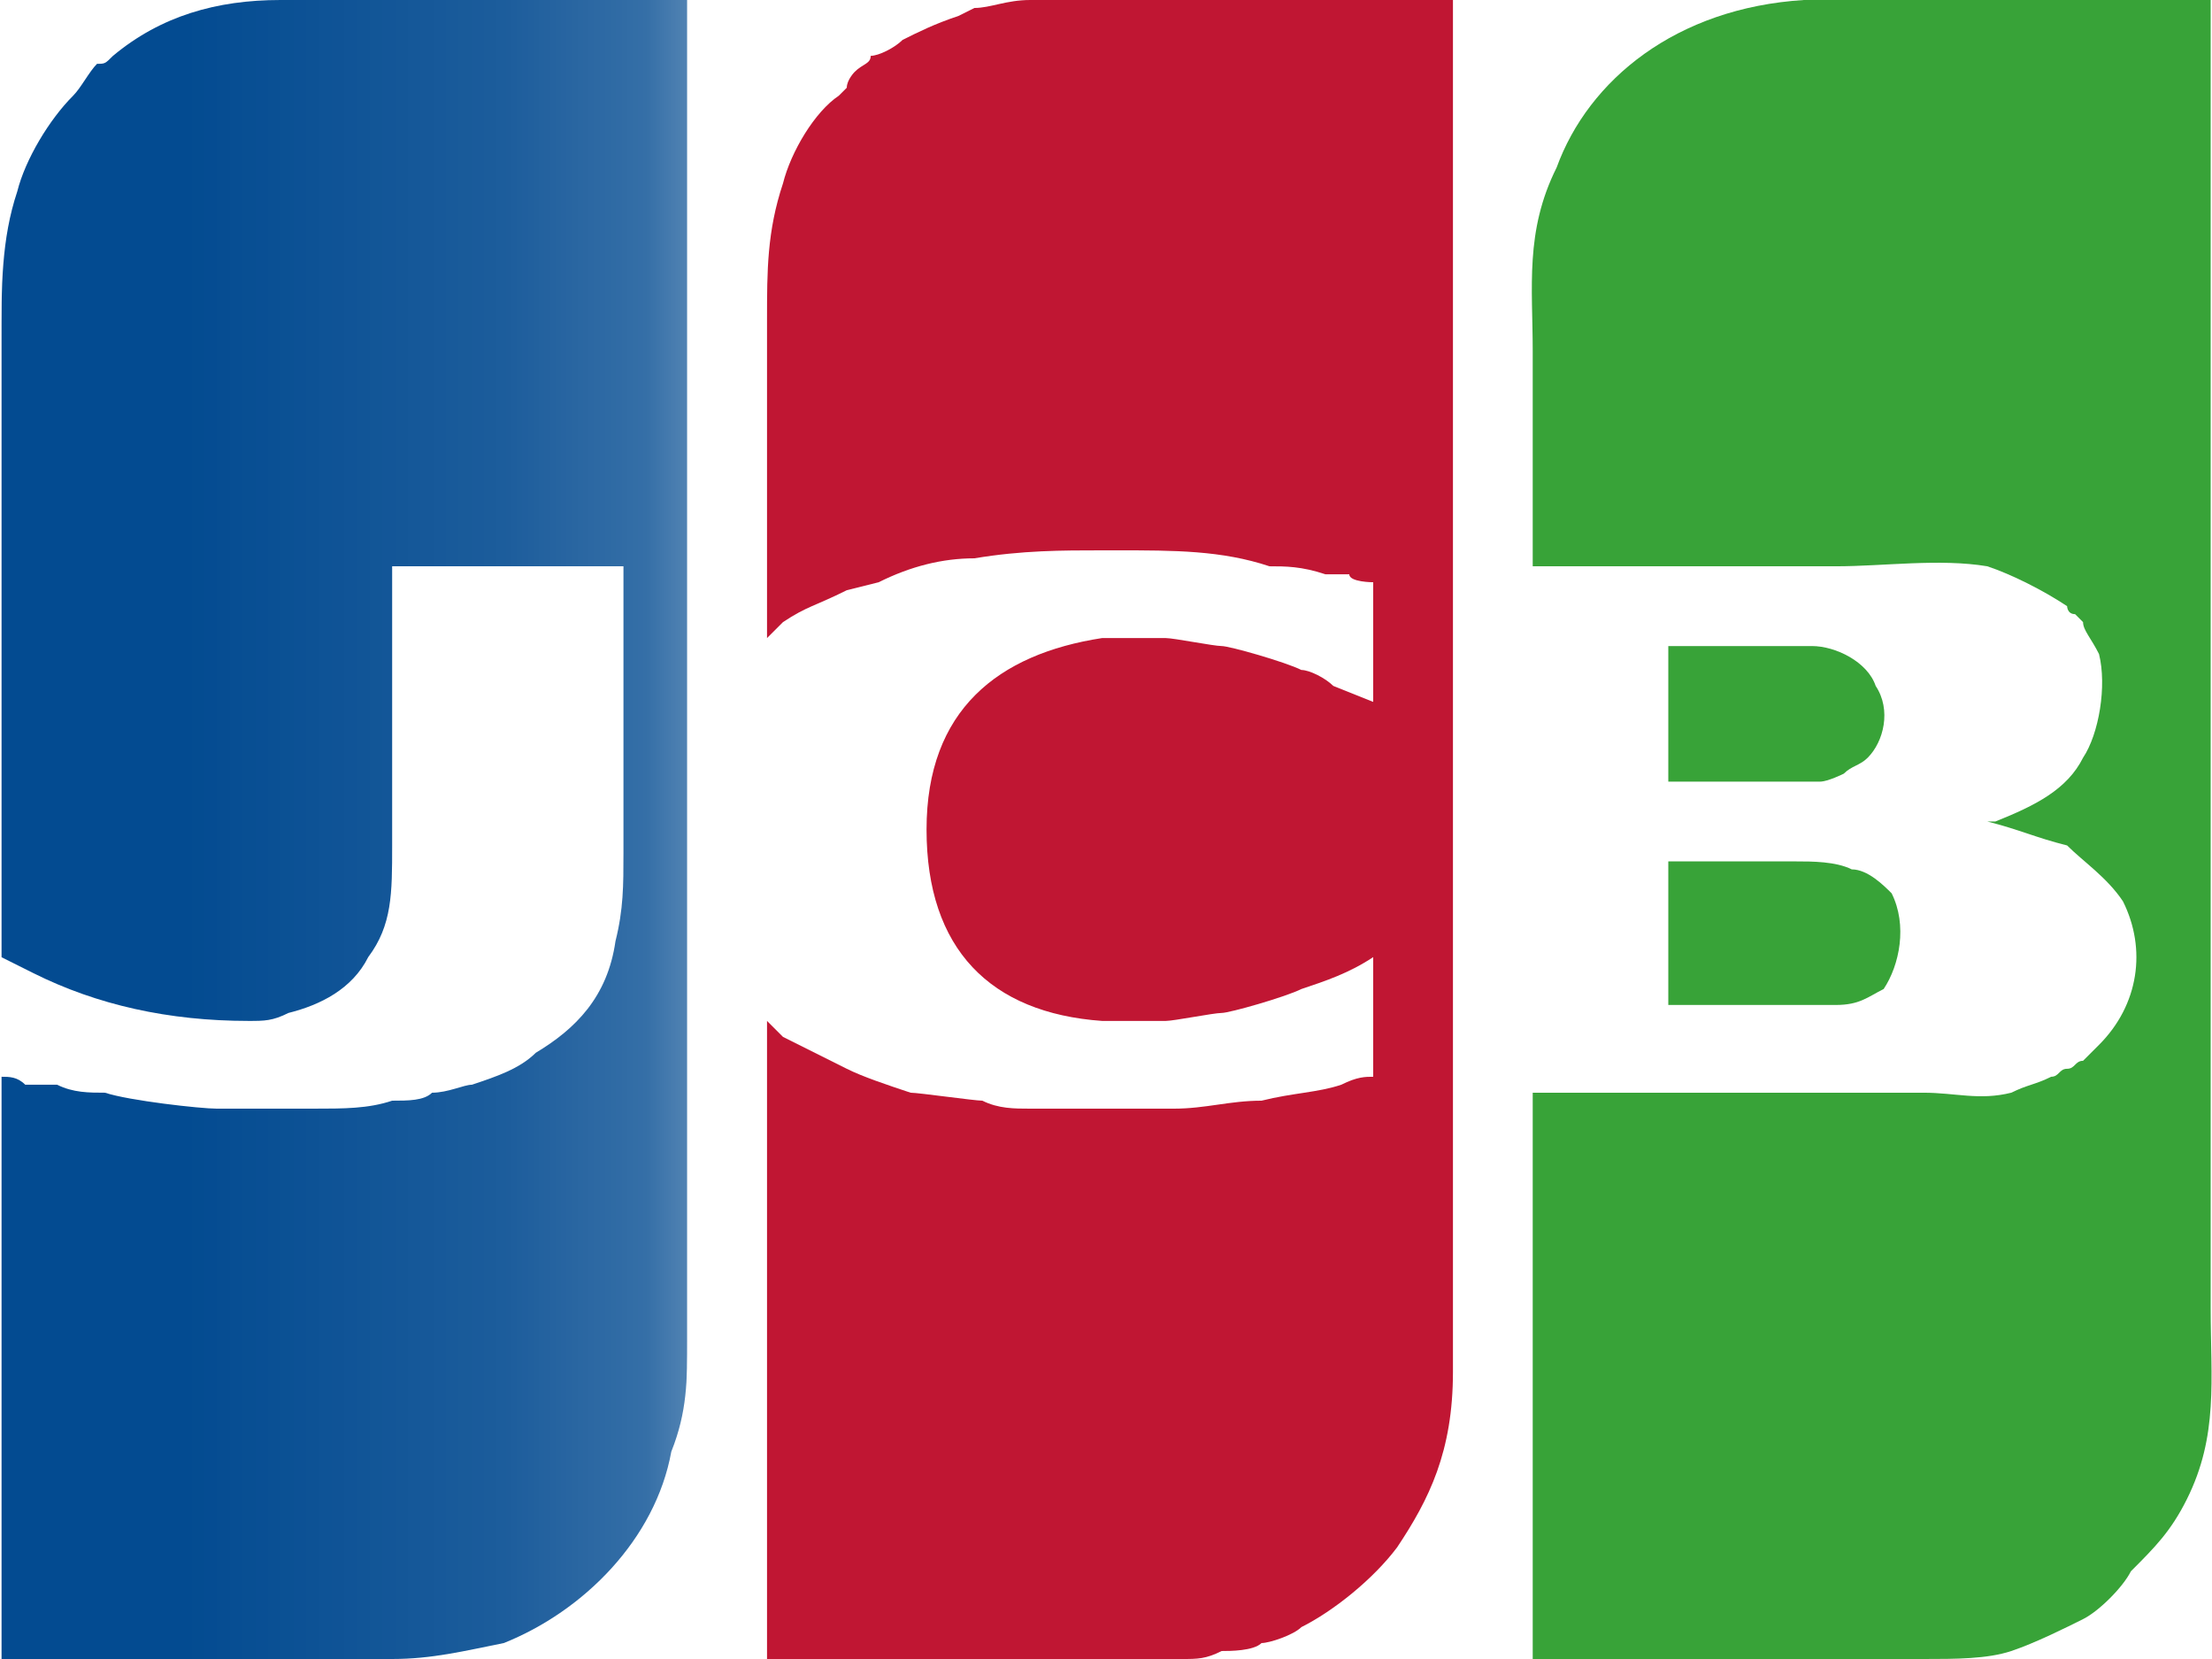
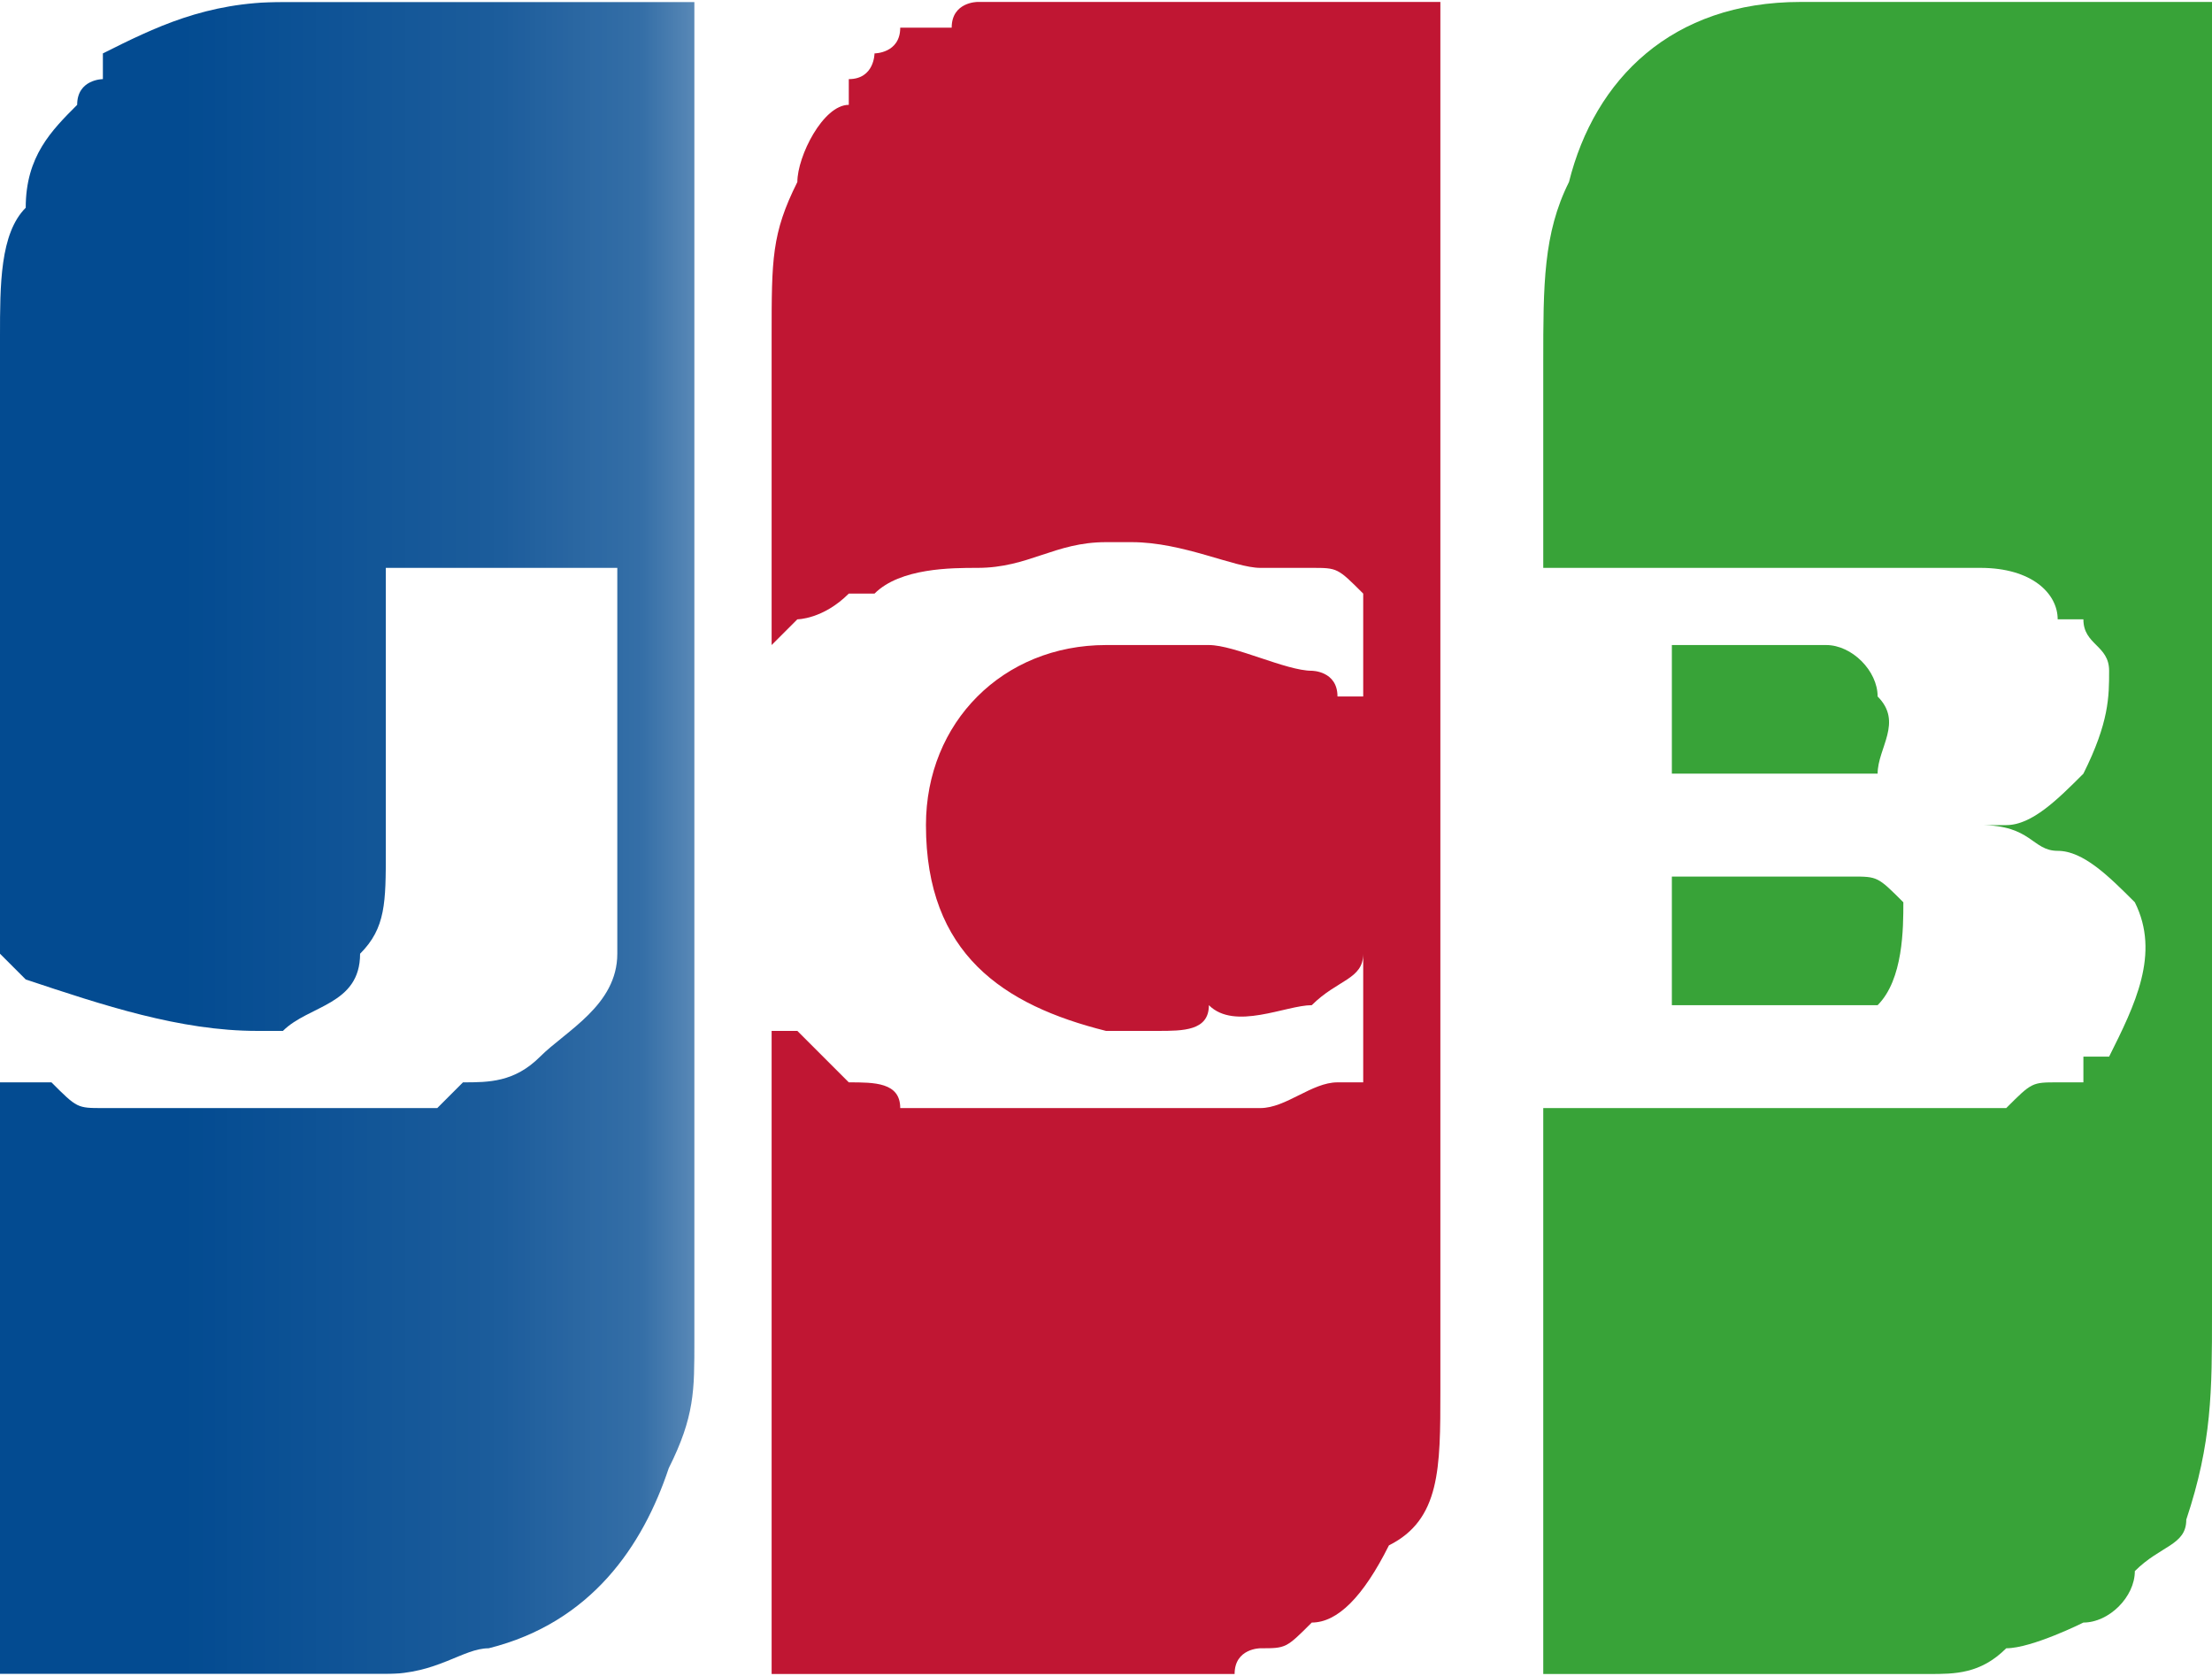
- <svg xmlns="http://www.w3.org/2000/svg" xml:space="preserve" width="60px" height="45px" version="1.1" style="shape-rendering:geometricPrecision; text-rendering:geometricPrecision; image-rendering:optimizeQuality; fill-rule:evenodd; clip-rule:evenodd" viewBox="0 0 2.77 2.08">
+ <svg xmlns="http://www.w3.org/2000/svg" xml:space="preserve" width="33px" height="25px" version="1.1" style="shape-rendering:geometricPrecision; text-rendering:geometricPrecision; image-rendering:optimizeQuality; fill-rule:evenodd; clip-rule:evenodd" viewBox="0 0 0.86 0.65">
  <defs>
    <style type="text/css">
-       
+    
    .fil1 {fill:#034B91}
    .fil2 {fill:#38A338}
    .fil3 {fill:#57B06D}
    .fil0 {fill:#C01633}
   
-     </style>
+   </style>
    <mask id="id0">
-       <linearGradient id="id1" gradientUnits="userSpaceOnUse" x1="0.23" y1="1.02" x2="1.25" y2="1.02">
+       <linearGradient id="id1" gradientUnits="userSpaceOnUse" x1="0.07" y1="0.32" x2="0.39" y2="0.32">
        <stop offset="0" style="stop-opacity:1; stop-color:white" />
        <stop offset="0.392" style="stop-opacity:0.902; stop-color:white" />
        <stop offset="0.569" style="stop-opacity:0.8; stop-color:white" />
        <stop offset="0.859" style="stop-opacity:0.169; stop-color:white" />
        <stop offset="1" style="stop-opacity:0.38; stop-color:white" />
      </linearGradient>
-       <rect style="fill:url(#id1)" width="0.86" height="2.08" />
+       <rect style="fill:url(#id1)" width="0.27" height="0.65" />
    </mask>
  </defs>
  <g id="Camada_x0020_1">
-     <g id="_2848387522896">
-       <path class="fil0" d="M1.35 2.08c0.05,0 0.09,0 0.13,0 0.02,0 0.03,0 0.05,-0.01 0.01,0 0.04,0 0.05,-0.01 0.01,0 0.04,-0.01 0.05,-0.02 0.04,-0.02 0.09,-0.06 0.12,-0.1 0.04,-0.06 0.07,-0.12 0.07,-0.22l0 -1.72 -0.23 0 -0.24 0c-0.02,0 -0.04,0 -0.06,0 -0.03,0 -0.05,0.01 -0.07,0.01 0,0 -0.02,0.01 -0.02,0.01 -0.03,0.01 -0.05,0.02 -0.07,0.03 -0.01,0.01 -0.03,0.02 -0.04,0.02 0,0.01 -0.01,0.01 -0.02,0.02 0,0 -0.01,0.01 -0.01,0.02l-0.01 0.01c-0.03,0.02 -0.06,0.07 -0.07,0.11 -0.02,0.06 -0.02,0.11 -0.02,0.17l0 0.3c0,0.03 0,0.07 0,0.1l0.02 -0.02c0.03,-0.02 0.04,-0.02 0.08,-0.04l0.04 -0.01c0.04,-0.02 0.08,-0.03 0.12,-0.03 0.06,-0.01 0.11,-0.01 0.16,-0.01l0.02 0c0.07,0 0.13,0 0.19,0.02 0.02,0 0.04,0 0.07,0.01 0.01,0 0.02,0 0.03,0 0,0.01 0.03,0.01 0.03,0.01l0 0.15 -0.05 -0.02c-0.01,-0.01 -0.03,-0.02 -0.04,-0.02 -0.02,-0.01 -0.09,-0.03 -0.1,-0.03 -0.01,0 -0.06,-0.01 -0.07,-0.01 -0.03,0 -0.05,0 -0.08,0 -0.13,0.02 -0.22,0.09 -0.22,0.24 0,0.15 0.08,0.23 0.22,0.24 0.03,0 0.05,0 0.08,0 0.01,0 0.06,-0.01 0.07,-0.01 0.01,0 0.08,-0.02 0.1,-0.03 0.03,-0.01 0.06,-0.02 0.09,-0.04l0 0.15c-0.01,0 -0.02,0 -0.04,0.01 -0.03,0.01 -0.06,0.01 -0.1,0.02 -0.04,0 -0.07,0.01 -0.11,0.01 -0.04,0 -0.08,0 -0.12,0 -0.02,0 -0.04,0 -0.06,0 -0.02,0 -0.04,0 -0.06,-0.01 -0.01,0 -0.08,-0.01 -0.09,-0.01 -0.03,-0.01 -0.06,-0.02 -0.08,-0.03 -0.04,-0.02 -0.04,-0.02 -0.08,-0.04 -0.01,-0.01 -0.01,-0.01 -0.02,-0.02l0 0.8 0.1 0 0.16 0 0.13 0z" />
-       <path class="fil1" style="mask:url(#id0)" d="M0.28 1.39l-0.01 0 0 0c-0.02,0 -0.11,-0.01 -0.14,-0.02 -0.02,0 -0.04,0 -0.06,-0.01 -0.01,0 -0.03,0 -0.04,0 -0.01,-0.01 -0.02,-0.01 -0.03,-0.01l0 0.73 0.27 0 0.22 0c0.05,0 0.09,-0.01 0.14,-0.02 0.1,-0.04 0.19,-0.13 0.21,-0.24 0.02,-0.05 0.02,-0.09 0.02,-0.14l0 -1.68 -0.26 0 -0.25 0c-0.08,0 -0.15,0.02 -0.21,0.07 -0.01,0.01 -0.01,0.01 -0.02,0.01 -0.01,0.01 -0.02,0.03 -0.03,0.04 -0.03,0.03 -0.06,0.08 -0.07,0.12 -0.02,0.06 -0.02,0.12 -0.02,0.19 0,0.25 0,0.51 0,0.77l0.04 0.02c0.08,0.04 0.17,0.06 0.27,0.06 0.02,0 0.03,0 0.05,-0.01 0.04,-0.01 0.08,-0.03 0.1,-0.07 0.03,-0.04 0.03,-0.08 0.03,-0.14 0,-0.01 0,-0.35 0,-0.35l0.29 0 0 0.36c0,0.04 0,0.07 -0.01,0.11 -0.01,0.07 -0.05,0.11 -0.1,0.14 -0.02,0.02 -0.05,0.03 -0.08,0.04 -0.01,0 -0.03,0.01 -0.05,0.01 -0.01,0.01 -0.03,0.01 -0.05,0.01 -0.03,0.01 -0.06,0.01 -0.1,0.01 -0.02,0 -0.04,0 -0.06,0 -0.01,0 -0.03,0 -0.05,0zm-0.01 0l0 0.69" />
-       <path class="fil2" d="M2.41 2.08c0.04,0 0.08,0 0.11,-0.01 0.03,-0.01 0.07,-0.03 0.09,-0.04 0.02,-0.01 0.05,-0.04 0.06,-0.06 0.03,-0.03 0.05,-0.05 0.07,-0.09 0.04,-0.08 0.03,-0.15 0.03,-0.24l0 -1.64 -0.16 0 -0.22 0 -0.13 0c-0.16,0.01 -0.27,0.1 -0.31,0.21 -0.04,0.08 -0.03,0.15 -0.03,0.23l0 0.2c0,0.02 0,0.05 0,0.07 0,0 0.34,0 0.38,0 0.06,0 0.13,-0.01 0.19,0 0.03,0.01 0.07,0.03 0.1,0.05 0,0 0,0.01 0.01,0.01 0,0 0.01,0.01 0.01,0.01 0,0.01 0.01,0.02 0.02,0.04 0.01,0.04 0,0.1 -0.02,0.13 -0.02,0.04 -0.06,0.06 -0.11,0.08l-0.02 0c0,0 0,0 0,0 0,0 0.01,0 0.01,0 0.04,0.01 0.06,0.02 0.1,0.03 0.02,0.02 0.05,0.04 0.07,0.07 0.03,0.06 0.02,0.13 -0.03,0.18 -0.01,0.01 -0.02,0.02 -0.02,0.02 -0.01,0 -0.01,0.01 -0.02,0.01 -0.01,0 -0.01,0.01 -0.02,0.01 -0.02,0.01 -0.03,0.01 -0.05,0.02 -0.04,0.01 -0.07,0 -0.11,0l-0.14 0 -0.35 0 0 0.71 0.35 0 0.14 0zm-0.32 -0.82l0.13 0c0.02,0 0.06,0 0.08,0 0.03,0 0.04,-0.01 0.06,-0.02 0.02,-0.03 0.03,-0.08 0.01,-0.12 -0.01,-0.01 -0.03,-0.03 -0.05,-0.03 -0.02,-0.01 -0.05,-0.01 -0.07,-0.01 -0.01,0 -0.13,0 -0.16,0l0 0 0 0.18zm0 -0.18l0 0.18c0,0 0,0 0,-0.01 0,-0.05 0,-0.11 0,-0.17 0,0 0,0 0,0zm0.19 -0.1c0.01,0 0.03,-0.01 0.03,-0.01 0.01,-0.01 0.02,-0.01 0.03,-0.02 0.02,-0.02 0.03,-0.06 0.01,-0.09 -0.01,-0.03 -0.05,-0.05 -0.08,-0.05l-0.18 0 0 0.17 0.19 0z" />
-       <path class="fil3" d="M2.28 0.98l-0.19 0 0 -0.17 0.18 0c0,0 0,0 -0.01,0 -0.02,0 -0.16,0 -0.17,0l0 0.17c0.01,0 0.08,0 0.09,0 0.02,0 0.1,0 0.1,0z" />
+     <g id="_2847423187488">
+       <path class="fil0" d="M0.42 0.65c0.01,0 0.03,0 0.04,0 0.01,0 0.01,0 0.02,0 0,-0.01 0.01,-0.01 0.01,-0.01 0.01,0 0.01,0 0.02,-0.01 0.01,0 0.02,-0.01 0.03,-0.03 0.02,-0.01 0.02,-0.03 0.02,-0.06l0 -0.54 -0.07 0 -0.07 0c-0.01,0 -0.01,0 -0.02,0 -0.01,0 -0.01,0 -0.02,0 0,0 -0.01,0 -0.01,0.01 0,0 -0.01,0 -0.02,0 0,0.01 -0.01,0.01 -0.01,0.01 0,0 0,0.01 -0.01,0.01 0,0 0,0 0,0l0 0.01c-0.01,0 -0.02,0.02 -0.02,0.03 -0.01,0.02 -0.01,0.03 -0.01,0.06l0 0.09c0,0.01 0,0.02 0,0.03l0.01 -0.01c0,0 0.01,0 0.02,-0.01l0.01 0c0.01,-0.01 0.03,-0.01 0.04,-0.01 0.02,0 0.03,-0.01 0.05,-0.01l0.01 0c0.02,0 0.04,0.01 0.05,0.01 0.01,0 0.02,0 0.02,0 0.01,0 0.01,0 0.02,0.01 0,0 0,0 0,0l0 0.04 -0.01 0c0,-0.01 -0.01,-0.01 -0.01,-0.01 -0.01,0 -0.03,-0.01 -0.04,-0.01 0,0 -0.01,0 -0.02,0 0,0 -0.01,0 -0.02,0 -0.04,0 -0.07,0.03 -0.07,0.07 0,0.05 0.03,0.07 0.07,0.08 0.01,0 0.02,0 0.02,0 0.01,0 0.02,0 0.02,-0.01 0.01,0.01 0.03,0 0.04,0 0.01,-0.01 0.02,-0.01 0.02,-0.02l0 0.05c0,0 0,0 -0.01,0 -0.01,0 -0.02,0.01 -0.03,0.01 -0.01,0 -0.02,0 -0.03,0 -0.01,0 -0.03,0 -0.04,0 -0.01,0 -0.01,0 -0.02,0 0,0 -0.01,0 -0.02,0 0,0 -0.02,0 -0.03,0 0,-0.01 -0.01,-0.01 -0.02,-0.01 -0.01,-0.01 -0.01,-0.01 -0.02,-0.02 -0.01,0 -0.01,0 -0.01,0l0 0.25 0.03 0 0.05 0 0.04 0z" />
+       <path class="fil1" style="mask:url(#id0)" d="M0.09 0.43l0 0 0 0c-0.01,0 -0.04,0 -0.05,0 -0.01,0 -0.01,0 -0.02,-0.01 0,0 -0.01,0 -0.01,0 0,0 -0.01,0 -0.01,0l0 0.23 0.09 0 0.06 0c0.02,0 0.03,-0.01 0.04,-0.01 0.04,-0.01 0.06,-0.04 0.07,-0.07 0.01,-0.02 0.01,-0.03 0.01,-0.05l0 -0.52 -0.08 0 -0.08 0c-0.03,0 -0.05,0.01 -0.07,0.02 0,0 0,0 0,0.01 0,0 -0.01,0 -0.01,0.01 -0.01,0.01 -0.02,0.02 -0.02,0.04 -0.01,0.01 -0.01,0.03 -0.01,0.05 0,0.08 0,0.16 0,0.24l0.01 0.01c0.03,0.01 0.06,0.02 0.09,0.02 0,0 0.01,0 0.01,0 0.01,-0.01 0.03,-0.01 0.03,-0.03 0.01,-0.01 0.01,-0.02 0.01,-0.04 0,0 0,-0.11 0,-0.11l0.09 0 0 0.11c0,0.01 0,0.03 0,0.04 0,0.02 -0.02,0.03 -0.03,0.04 -0.01,0.01 -0.02,0.01 -0.03,0.01 0,0 -0.01,0.01 -0.01,0.01 -0.01,0 -0.01,0 -0.02,0 -0.01,0 -0.02,0 -0.03,0 0,0 -0.01,0 -0.02,0 0,0 -0.01,0 -0.01,0zm0 0l0 0.22" />
+       <path class="fil2" d="M0.75 0.65c0.01,0 0.02,0 0.03,-0.01 0.01,0 0.03,-0.01 0.03,-0.01 0.01,0 0.02,-0.01 0.02,-0.02 0.01,-0.01 0.02,-0.01 0.02,-0.02 0.01,-0.03 0.01,-0.05 0.01,-0.08l0 -0.51 -0.05 0 -0.07 0 -0.04 0c-0.05,0 -0.08,0.03 -0.09,0.07 -0.01,0.02 -0.01,0.04 -0.01,0.07l0 0.06c0,0.01 0,0.01 0,0.02 0,0 0.1,0 0.12,0 0.01,0 0.04,0 0.05,0 0.02,0 0.03,0.01 0.03,0.02 0.01,0 0.01,0 0.01,0 0,0 0,0 0,0 0,0.01 0.01,0.01 0.01,0.02 0,0.01 0,0.02 -0.01,0.04 -0.01,0.01 -0.02,0.02 -0.03,0.02l-0.01 0c0,0 0,0 0,0 0,0 0,0 0,0 0.02,0 0.02,0.01 0.03,0.01 0.01,0 0.02,0.01 0.03,0.02 0.01,0.02 0,0.04 -0.01,0.06 0,0 -0.01,0 -0.01,0 0,0 0,0.01 0,0.01 -0.01,0 -0.01,0 -0.01,0 -0.01,0 -0.01,0 -0.02,0.01 -0.01,0 -0.02,0 -0.03,0l-0.04 0 -0.11 0 0 0.22 0.11 0 0.04 0zm-0.1 -0.26l0.04 0c0.01,0 0.02,0 0.03,0 0,0 0.01,0 0.01,0 0.01,-0.01 0.01,-0.03 0.01,-0.04 -0.01,-0.01 -0.01,-0.01 -0.02,-0.01 0,0 -0.01,0 -0.02,0 0,0 -0.04,0 -0.05,0l0 0 0 0.05zm0 -0.05l0 0.05c0,0 0,0 0,0 0,-0.02 0,-0.04 0,-0.05 0,0 0,0 0,0zm0.06 -0.04c0,0 0.01,0 0.01,0 0,0 0.01,0 0.01,0 0,-0.01 0.01,-0.02 0,-0.03 0,-0.01 -0.01,-0.02 -0.02,-0.02l-0.06 0 0 0.05 0.06 0z" />
+       <path class="fil3" d="M0.71 0.3l-0.06 0 0 -0.05 0.06 0c0,0 0,0 -0.01,0 0,0 -0.05,0 -0.05,0l0 0.05c0,0 0.02,0 0.03,0 0,0 0.03,0 0.03,0z" />
    </g>
  </g>
</svg>
